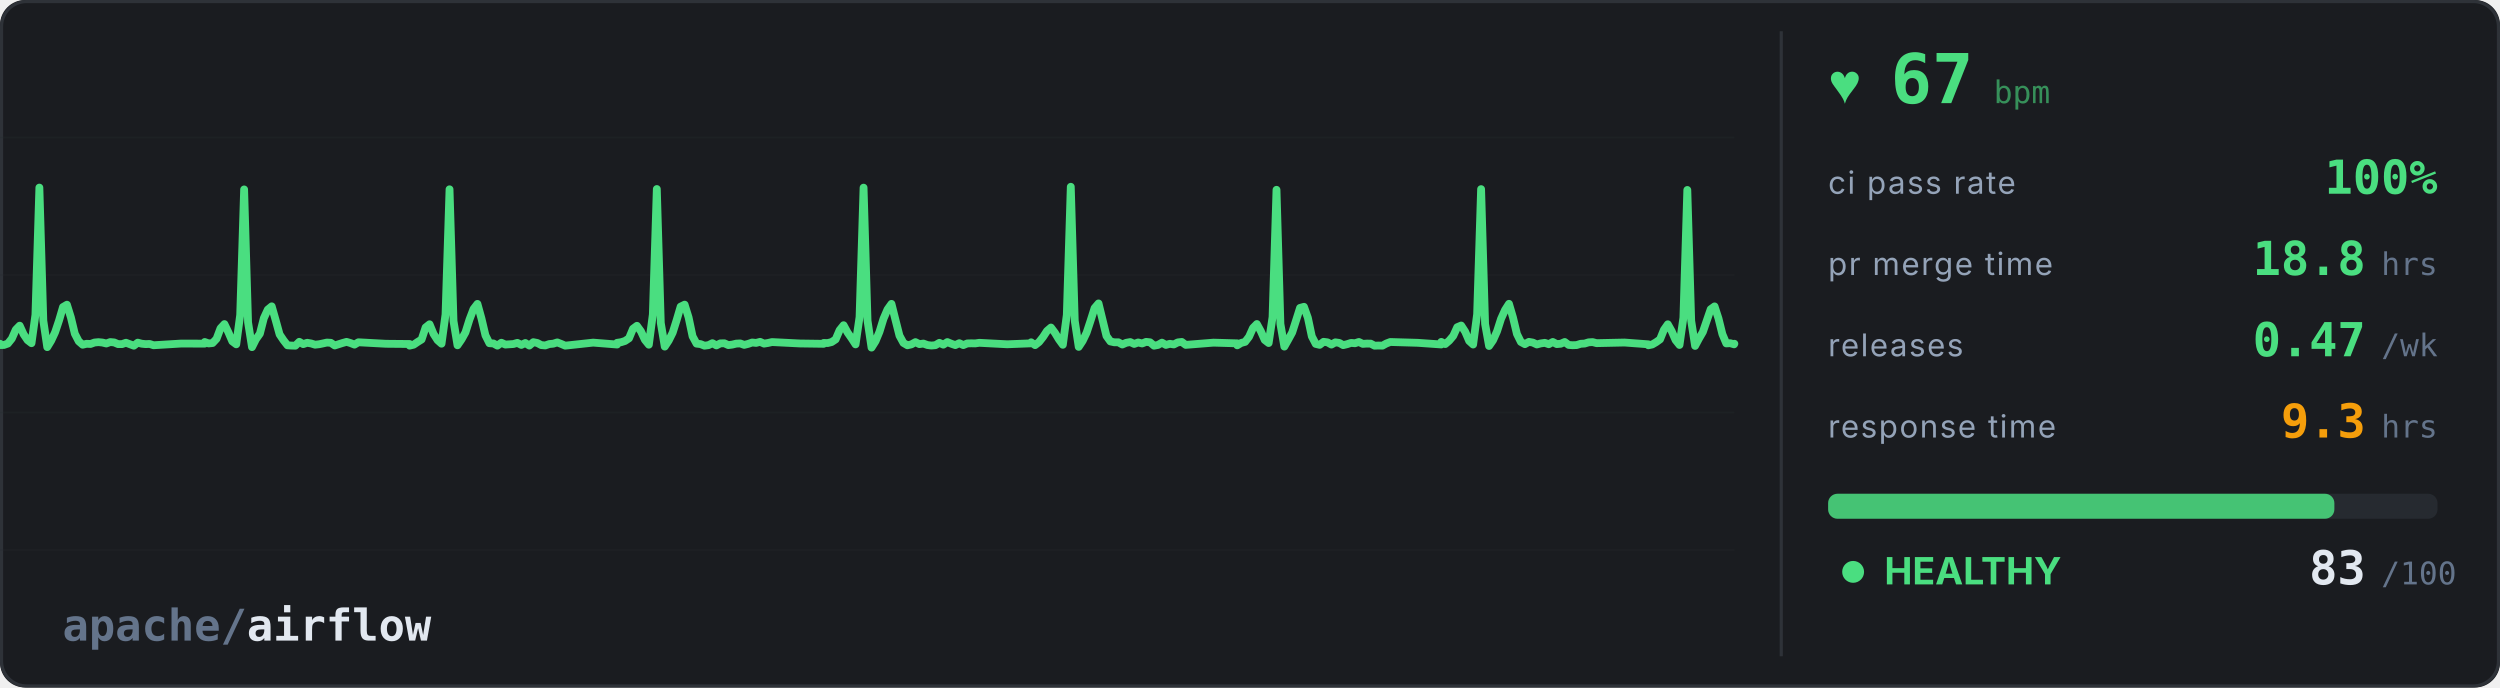
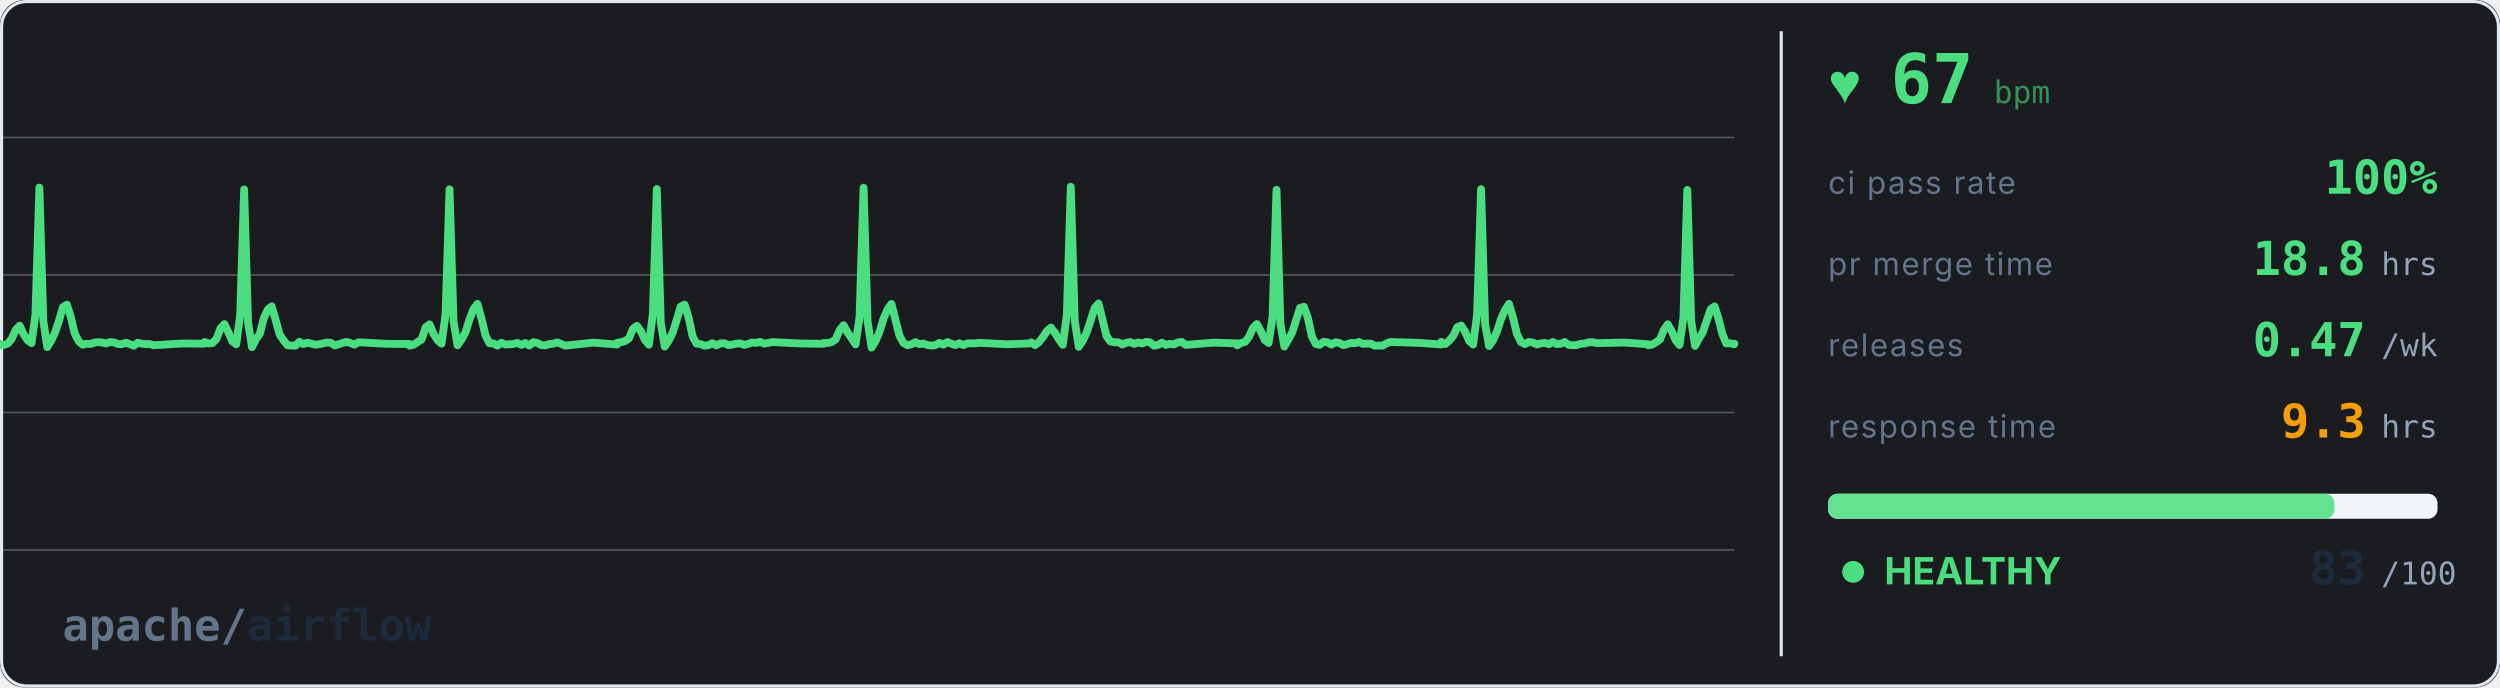
<svg xmlns="http://www.w3.org/2000/svg" width="800" height="220" viewBox="0 0 800 220">
  <defs>
    <style>
      @keyframes trace {
        0% { stroke-dashoffset: 2400; }
        100% { stroke-dashoffset: 0; }
      }
      @keyframes blink {
        0%, 100% { opacity: 1; }
        50% { opacity: 0.3; }
      }
      @keyframes pulse-glow {
        0%, 100% { opacity: 0.5; }
        50% { opacity: 1; }
      }
      @keyframes fade-slow {
        0%, 100% { opacity: 0.4; }
        50% { opacity: 0.7; }
      }
      .bg { fill: #1a1c20; }
      .ecg-line {
        fill: none;
        stroke: #4ade80;
        stroke-width: 2.5;
        stroke-linecap: round;
        stroke-linejoin: round;
        /* no filter - avoids render glitch */
        stroke-dasharray: 2400;
        animation: trace 4s linear infinite;
      }
      .grid-line { stroke: #262a30; stroke-width: 0.5; }
      .label { fill: #94a3b8; font-family: system-ui, -apple-system, 'Segoe UI', sans-serif; font-size: 10px; text-transform: uppercase; letter-spacing: 0.5px; }
      .val { fill: #e2e8f0; font-family: ui-monospace, 'SF Mono', Consolas, monospace; font-size: 15px; font-weight: bold; }
      .val-unit { fill: #64748b; font-family: ui-monospace, 'SF Mono', Consolas, monospace; font-size: 10px; }
      .val-ci { fill: #4ade80; font-family: ui-monospace, 'SF Mono', Consolas, monospace; font-size: 15px; font-weight: bold;  }
      .val-pr { fill: #4ade80; font-family: ui-monospace, 'SF Mono', Consolas, monospace; font-size: 15px; font-weight: bold; }
      .val-rel { fill: #4ade80; font-family: ui-monospace, 'SF Mono', Consolas, monospace; font-size: 15px; font-weight: bold; }
      .val-resp { fill: #f59e0b; font-family: ui-monospace, 'SF Mono', Consolas, monospace; font-size: 15px; font-weight: bold; }
      .repo-name { fill: #e2e8f0; font-family: ui-monospace, 'SF Mono', Consolas, monospace; font-size: 14px; font-weight: bold; }
      .status-text { fill: #4ade80; font-family: system-ui, -apple-system, 'Segoe UI', sans-serif; font-size: 12px; font-weight: bold;  }
      .status-dot { fill: #4ade80; animation: blink 1.5s ease-in-out infinite; }
      .divider { stroke: #2e3238; stroke-width: 1; }
      .bar-bg { fill: #262a30; rx: 3; }
      .bar-fill { fill: #4ade80; rx: 3; opacity: 0.85; }
      .border { fill: none; stroke: #2e3238; stroke-width: 1; rx: 8; }
      .heart { fill: #4ade80; animation: pulse-glow 1s ease-in-out infinite; font-size: 18px; }
      .bpm { fill: #4ade80; font-family: ui-monospace, 'SF Mono', Consolas, monospace; font-size: 22px; font-weight: bold; }
      .bpm-unit { fill: #4ade8099; font-family: ui-monospace, 'SF Mono', Consolas, monospace; font-size: 10px; }

      /* Adapt to GitHub light/dark mode */
-       @media (prefers-color-scheme: light) {
-         .bg { fill: #ffffff; }
        .grid-line { stroke: #e2e8f0; }
        .label { fill: #64748b; }
        .val { fill: #1e293b; }
        .val-unit { fill: #94a3b8; }
        .repo-name { fill: #1e293b; }
        .divider { stroke: #e2e8f0; }
        .bar-bg { fill: #f1f5f9; }
        .border { stroke: #e2e8f0; }
        .bpm-unit { fill: #4ade8099; }
      }
    </style>
  </defs>
  <rect class="bg" width="800" height="220" rx="8" />
  <rect class="border" x="0.5" y="0.5" width="799" height="219" />
  <g opacity="0.3">
    <line class="grid-line" x1="0" y1="44" x2="555" y2="44" />
    <line class="grid-line" x1="0" y1="88" x2="555" y2="88" />
    <line class="grid-line" x1="0" y1="132" x2="555" y2="132" />
    <line class="grid-line" x1="0" y1="176" x2="555" y2="176" />
  </g>
  <path class="ecg-line" d="M 0,110 L 0,110.42 L 1.26,110.39 L 2.52,109.94 L 3.78,108.37 L 5.04,105.51 L 6.3,104.22 L 7.56,106.98 L 8.82,108.85 L 10.08,109.82 L 11.34,100.74 L 12.6,60.03 L 13.86,102.6 L 15.12,111.08 L 16.38,109.01 L 17.64,106.3 L 18.9,102.53 L 20.16,98.25 L 21.42,97.51 L 22.68,101.56 L 23.94,106.79 L 25.2,109.22 L 26.46,110.31 L 27.72,110.01 L 28.98,110.07 L 30.24,109.61 L 31.5,109.49 L 32.76,109.61 L 34.02,109.92 L 35.28,109.46 L 36.54,109.58 L 37.8,110.12 L 39.06,110.11 L 40.31,109.68 L 41.57,110.15 L 42.83,110.62 L 44.09,109.65 L 45.35,109.99 L 46.61,110.12 L 47.87,110.06 L 49.13,110.48 L 57.95,109.94 L 65.51,109.96 L 65.51,109.44 L 66.77,109.9 L 68.03,109.77 L 69.29,108.43 L 70.56,105.06 L 71.82,103.71 L 73.08,106.33 L 74.34,109.23 L 75.6,110.18 L 76.86,100.81 L 78.12,60.62 L 79.38,103.14 L 80.64,111.08 L 81.9,108.56 L 83.16,106.78 L 84.43,101.8 L 85.69,99.07 L 86.95,98.03 L 88.21,102.44 L 89.47,107.01 L 90.73,108.89 L 91.99,110.5 L 93.25,110.58 L 94.51,110.62 L 95.77,109.38 L 97.03,110.12 L 98.3,109.69 L 99.56,109.91 L 100.82,110.3 L 102.08,110.16 L 103.34,109.9 L 104.6,109.62 L 105.86,109.7 L 107.12,110.55 L 108.38,110.15 L 109.64,109.75 L 110.9,109.4 L 112.17,109.78 L 113.43,110.28 L 114.69,109.53 L 123.51,110.01 L 131.08,110.08 L 131.08,110.6 L 132.36,110.3 L 133.63,109.44 L 134.91,108.64 L 136.19,104.78 L 137.46,103.77 L 138.74,106.86 L 140.02,108.86 L 141.29,109.98 L 142.57,100.63 L 143.85,60.58 L 145.12,102.73 L 146.4,110.49 L 147.68,108.63 L 148.95,106.35 L 150.23,102.27 L 151.51,98.9 L 152.78,97.25 L 154.06,101.88 L 155.34,107.3 L 156.61,109.83 L 157.89,109.9 L 159.17,110.6 L 160.44,109.68 L 161.72,110.26 L 163,110.17 L 164.27,110.09 L 165.55,109.72 L 166.83,110.37 L 168.1,109.76 L 169.38,110.58 L 170.66,109.5 L 171.93,109.75 L 173.21,110.43 L 174.49,110.54 L 175.76,110.1 L 177.04,109.98 L 178.32,109.57 L 179.59,110.06 L 180.87,110.61 L 189.81,109.64 L 197.47,110.25 L 197.47,109.7 L 198.74,109.51 L 200.01,109.11 L 201.28,108.26 L 202.55,105.21 L 203.82,104.26 L 205.09,106.01 L 206.36,108.74 L 207.63,110.3 L 208.91,100.6 L 210.18,60.49 L 211.45,103.33 L 212.72,110.91 L 213.99,108.99 L 215.26,106.44 L 216.53,102.42 L 217.8,98.12 L 219.08,97.49 L 220.35,101.58 L 221.62,107.62 L 222.89,109.96 L 224.16,110.11 L 225.43,110.62 L 226.7,110.45 L 227.97,109.82 L 229.25,110.53 L 230.52,109.88 L 231.79,109.85 L 233.06,110.43 L 234.33,110.27 L 235.6,109.96 L 236.87,109.9 L 238.14,110.36 L 239.41,110.05 L 240.69,109.6 L 241.96,109.73 L 243.23,109.39 L 244.5,109.96 L 245.77,109.75 L 247.04,109.46 L 255.94,109.91 L 263.57,110.02 L 263.57,109.75 L 264.84,109.78 L 266.12,109.46 L 267.4,108.61 L 268.67,105.66 L 269.95,104.07 L 271.23,106.42 L 272.51,108.25 L 273.78,110.2 L 275.06,101.44 L 276.34,60.05 L 277.61,102.61 L 278.89,111.23 L 280.17,109.2 L 281.44,106.15 L 282.72,101.99 L 284,99.02 L 285.27,97.24 L 286.55,102.36 L 287.83,107.41 L 289.1,109.74 L 290.38,110.49 L 291.66,110.19 L 292.94,109.48 L 294.21,110.12 L 295.49,109.94 L 296.77,110.41 L 298.04,110.57 L 299.32,110.46 L 300.6,109.71 L 301.87,110.29 L 303.15,109.47 L 304.43,110 L 305.7,110.43 L 306.98,109.82 L 308.26,110.43 L 309.53,109.9 L 310.81,109.86 L 312.09,109.89 L 313.37,109.7 L 322.3,110.17 L 329.96,109.87 L 329.96,109.54 L 331.23,110.44 L 332.5,109.44 L 333.77,107.84 L 335.04,105.9 L 336.31,104.81 L 337.58,106.5 L 338.84,108.59 L 340.11,110.33 L 341.38,100.76 L 342.65,59.77 L 343.92,102.65 L 345.19,111 L 346.45,109.09 L 347.72,106.44 L 348.99,102.6 L 350.26,98.59 L 351.53,97.1 L 352.8,102.3 L 354.07,107.52 L 355.33,109.26 L 356.6,109.54 L 357.87,109.53 L 359.14,110.24 L 360.41,109.69 L 361.68,109.46 L 362.94,110.06 L 364.21,109.59 L 365.48,109.91 L 366.75,109.4 L 368.02,109.54 L 369.29,110.62 L 370.56,110.38 L 371.82,109.65 L 373.09,110.37 L 374.36,110.02 L 375.63,110.22 L 376.9,109.57 L 378.17,109.42 L 379.43,110.36 L 388.31,109.65 L 395.92,109.87 L 395.92,110.5 L 397.18,109.74 L 398.44,109.4 L 399.69,107.77 L 400.95,104.96 L 402.2,103.69 L 403.46,105.98 L 404.71,108.8 L 405.97,109.77 L 407.22,101.45 L 408.48,60.74 L 409.73,103.65 L 410.99,110.91 L 412.25,108.68 L 413.5,106.39 L 414.76,102.47 L 416.01,98.53 L 417.27,98.18 L 418.52,101.7 L 419.78,107.64 L 421.03,110.05 L 422.29,110.35 L 423.55,109.38 L 424.8,109.55 L 426.06,110.26 L 427.31,109.55 L 428.57,109.73 L 429.82,110.44 L 431.08,110.14 L 432.33,109.73 L 433.59,109.84 L 434.84,109.43 L 436.1,110.04 L 437.36,109.95 L 438.61,109.96 L 439.87,110.62 L 441.12,110.57 L 442.38,110.61 L 443.63,109.92 L 444.89,109.44 L 453.68,109.7 L 461.21,110.23 L 461.21,109.41 L 462.48,110.1 L 463.76,109 L 465.03,107.5 L 466.31,104.7 L 467.58,104.17 L 468.86,106.15 L 470.13,109.1 L 471.4,110.25 L 472.68,100.56 L 473.95,60.52 L 475.23,103.67 L 476.5,110.72 L 477.77,108.89 L 479.05,106.03 L 480.32,102.06 L 481.6,99.21 L 482.87,97.22 L 484.14,101.54 L 485.42,106.87 L 486.69,109.43 L 487.97,110.13 L 489.24,109.4 L 490.52,109.63 L 491.79,110.23 L 493.06,109.89 L 494.34,109.71 L 495.61,110.15 L 496.89,109.43 L 498.16,110.11 L 499.43,110 L 500.71,109.44 L 501.98,110.38 L 503.26,110.47 L 504.53,110.42 L 505.81,110.01 L 507.08,109.94 L 508.35,109.55 L 509.63,109.47 L 510.9,109.81 L 519.82,109.61 L 527.47,110.18 L 527.47,110.49 L 528.71,110.23 L 529.96,109.5 L 531.21,108.6 L 532.45,105.54 L 533.7,103.77 L 534.95,105.99 L 536.19,108.84 L 537.44,110.39 L 538.69,101.66 L 539.94,60.79 L 541.18,102.63 L 542.43,110.69 L 543.68,108.35 L 544.92,106.22 L 546.17,102.58 L 547.42,98.95 L 548.66,98.05 L 549.91,101.89 L 551.16,106.93 L 552.41,109.89 L 553.65,109.82 L 554.9,110.18 L 555,110" />
  <line class="divider" x1="570" y1="10" x2="570" y2="210" />
  <text class="heart" x="585" y="33">♥</text>
  <text class="bpm" x="605" y="33">67</text>
  <text class="bpm-unit" x="638" y="33">bpm</text>
  <text class="label" x="585" y="62">ci pass rate</text>
  <text class="val-ci" x="780" y="62" text-anchor="end">100%</text>
  <text class="label" x="585" y="88">pr merge time</text>
  <text class="val-pr" x="757" y="88" text-anchor="end">18.8</text>
  <text class="val-unit" x="762" y="88">hrs</text>
  <text class="label" x="585" y="114">releases</text>
  <text class="val-rel" x="757" y="114" text-anchor="end">0.47</text>
  <text class="val-unit" x="762" y="114">/wk</text>
  <text class="label" x="585" y="140">response time</text>
  <text class="val-resp" x="757" y="140" text-anchor="end">9.3</text>
  <text class="val-unit" x="762" y="140">hrs</text>
  <rect class="bar-bg" x="585" y="158" width="195" height="8" />
  <rect class="bar-fill" x="585" y="158" width="162" height="8" />
  <circle class="status-dot" cx="593" cy="183" r="3.5" />
  <text class="status-text" x="603" y="187">HEALTHY</text>
  <text class="val" x="757" y="187" text-anchor="end">83</text>
  <text class="val-unit" x="762" y="187">/100</text>
  <text class="repo-name" x="20" y="205">
    <tspan fill="#64748b">apache/</tspan>airflow
  </text>
</svg>
